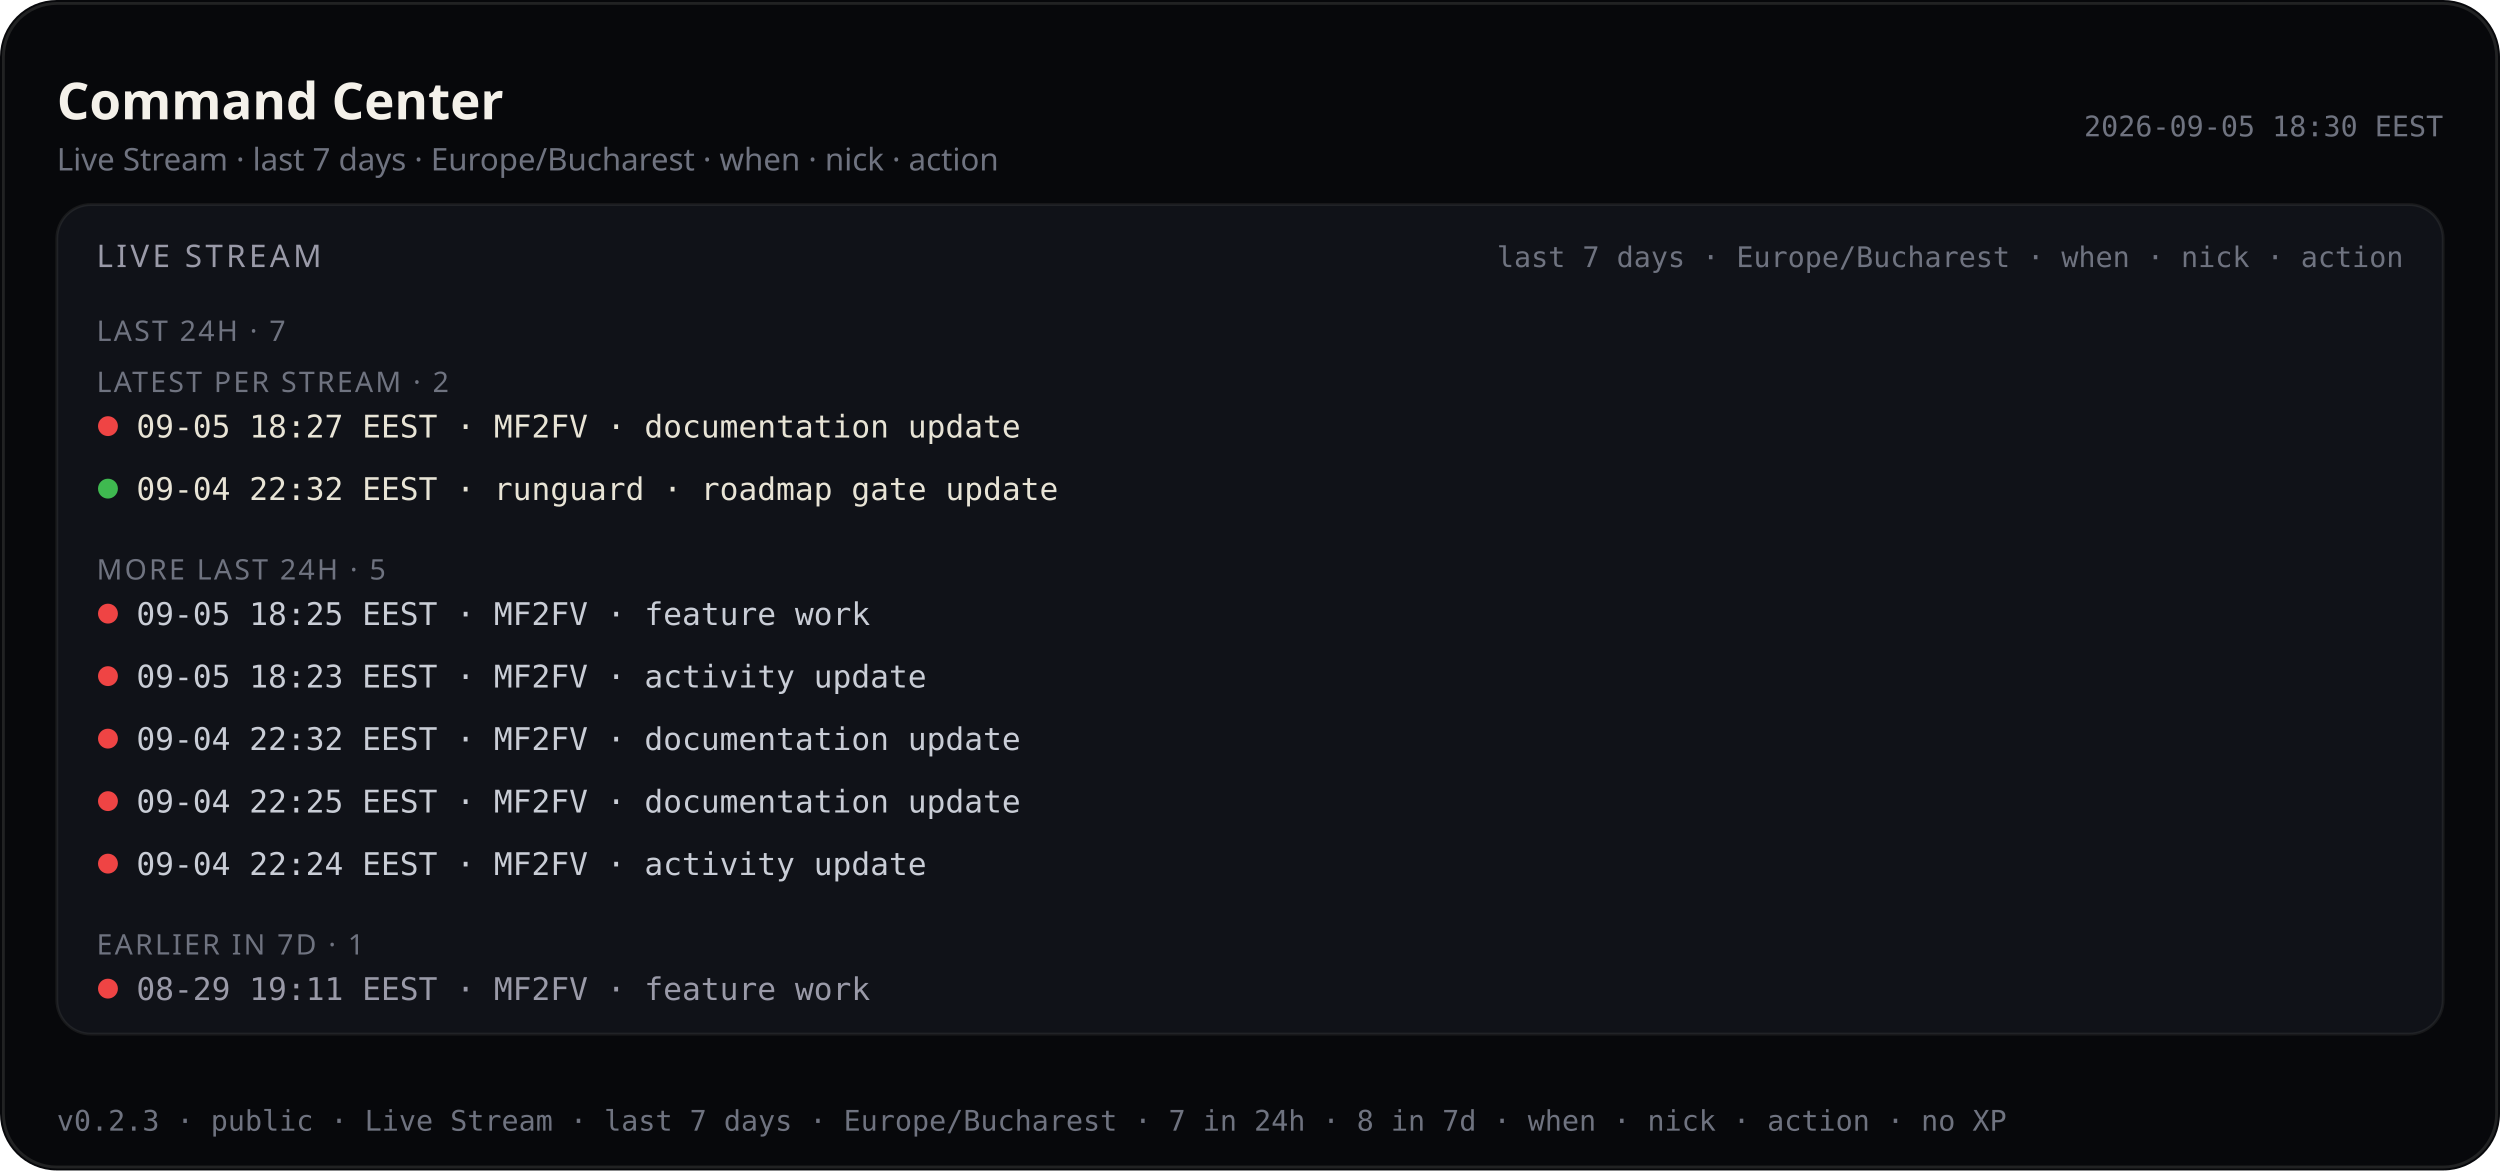
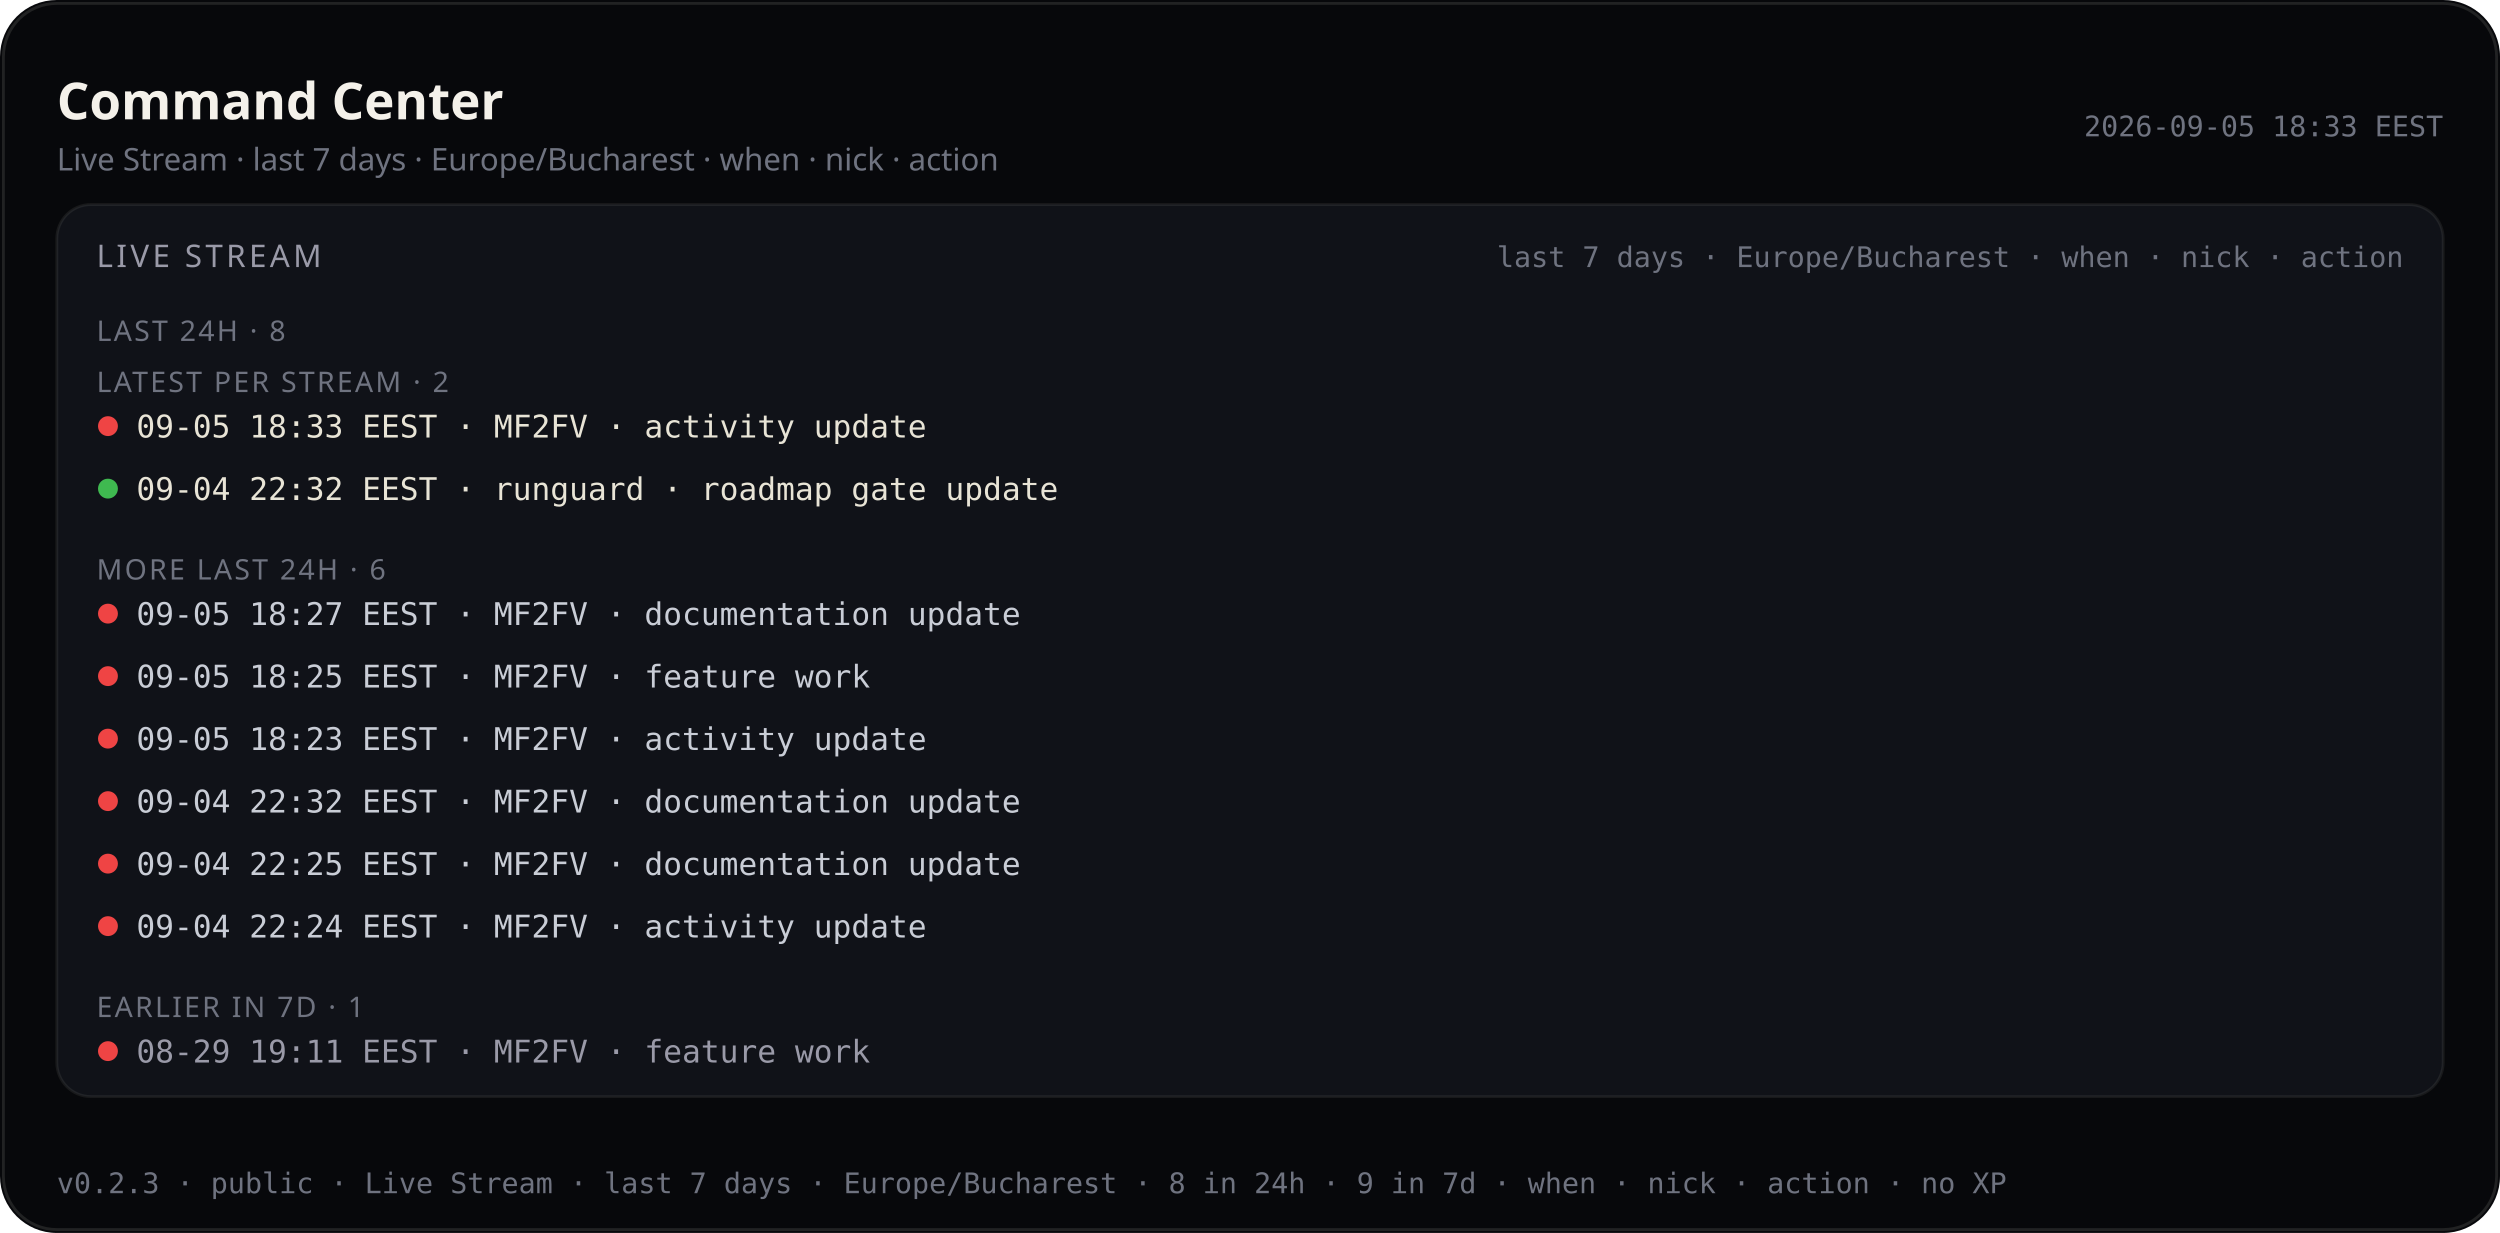
- <svg xmlns="http://www.w3.org/2000/svg" viewBox="0 0 880 412.0" width="880" height="412.0" role="img" aria-label="Command Center — Live Stream last 7 days (public)">
-   <rect width="880" height="412.0" rx="20" fill="#07080b" />
-   <rect x="1.2" y="1.2" width="877.6" height="409.6" rx="18.8" fill="none" stroke="rgba(232,228,214,0.12)" />
+ <svg xmlns="http://www.w3.org/2000/svg" viewBox="0 0 880 434.0" width="880" height="434.0" role="img" aria-label="Command Center — Live Stream last 7 days (public)">
+   <rect width="880" height="434.0" rx="20" fill="#07080b" />
+   <rect x="1.2" y="1.2" width="877.6" height="431.6" rx="18.8" fill="none" stroke="rgba(232,228,214,0.12)" />
  <text x="20" y="42" fill="#f4f1ea" font-size="18" font-family="ui-sans-serif, system-ui, sans-serif" font-weight="600">Command Center</text>
  <text x="20" y="60" fill="#6f7380" font-size="11" font-family="ui-sans-serif, system-ui, sans-serif">Live Stream · last 7 days · Europe/Bucharest · when · nick · action</text>
-   <text x="860" y="48" fill="#6f7380" font-size="10" text-anchor="end" font-family="ui-monospace, SFMono-Regular, monospace">2026-09-05 18:30 EEST</text>
-   <rect x="20" y="72" width="840" height="292.0" rx="12" fill="#101218" stroke="rgba(232,228,214,0.08)" />
+   <text x="860" y="48" fill="#6f7380" font-size="10" text-anchor="end" font-family="ui-monospace, SFMono-Regular, monospace">2026-09-05 18:33 EEST</text>
+   <rect x="20" y="72" width="840" height="314.0" rx="12" fill="#101218" stroke="rgba(232,228,214,0.08)" />
  <text x="34" y="94" fill="#9a9aa8" font-size="11" font-family="ui-sans-serif, system-ui, sans-serif" letter-spacing="1.2">LIVE STREAM</text>
  <text x="846" y="94" fill="#6f7380" font-size="10" text-anchor="end" font-family="ui-monospace, SFMono-Regular, monospace">last 7 days · Europe/Bucharest · when · nick · action</text>
  <defs>
    <clipPath id="live-stream-clip-pub">
-       <rect x="20" y="72" width="840" height="292.0" />
+       <rect x="20" y="72" width="840" height="314.0" />
    </clipPath>
  </defs>
  <g clip-path="url(#live-stream-clip-pub)">
-     <text x="34" y="120" fill="#6f7380" font-size="10" font-family="ui-sans-serif, system-ui, sans-serif" letter-spacing="0.8">LAST 24H · 7</text>
+     <text x="34" y="120" fill="#6f7380" font-size="10" font-family="ui-sans-serif, system-ui, sans-serif" letter-spacing="0.8">LAST 24H · 8</text>
    <text x="34" y="138.0" fill="#6f7380" font-size="10" font-family="ui-sans-serif, system-ui, sans-serif" letter-spacing="0.8">LATEST PER STREAM · 2</text>
    <circle cx="38" cy="150.0" r="3.5" fill="#ef4444" />
-     <text x="48" y="154.0" fill="#e8e4d6" font-size="11" font-family="ui-monospace, SFMono-Regular, monospace">09-05 18:27 EEST · MF2FV · documentation update</text>
+     <text x="48" y="154.0" fill="#e8e4d6" font-size="11" font-family="ui-monospace, SFMono-Regular, monospace">09-05 18:33 EEST · MF2FV · activity update</text>
    <circle cx="38" cy="172.0" r="3.5" fill="#3fb950" />
    <text x="48" y="176.0" fill="#e8e4d6" font-size="11" font-family="ui-monospace, SFMono-Regular, monospace">09-04 22:32 EEST · runguard · roadmap gate update</text>
-     <text x="34" y="204.0" fill="#6f7380" font-size="10" font-family="ui-sans-serif, system-ui, sans-serif" letter-spacing="0.8">MORE LAST 24H · 5</text>
+     <text x="34" y="204.0" fill="#6f7380" font-size="10" font-family="ui-sans-serif, system-ui, sans-serif" letter-spacing="0.8">MORE LAST 24H · 6</text>
    <circle cx="38" cy="216.0" r="3.5" fill="#ef4444" />
-     <text x="48" y="220.0" fill="#c9cdd6" font-size="11" font-family="ui-monospace, SFMono-Regular, monospace">09-05 18:25 EEST · MF2FV · feature work</text>
+     <text x="48" y="220.0" fill="#c9cdd6" font-size="11" font-family="ui-monospace, SFMono-Regular, monospace">09-05 18:27 EEST · MF2FV · documentation update</text>
    <circle cx="38" cy="238.0" r="3.5" fill="#ef4444" />
-     <text x="48" y="242.0" fill="#c9cdd6" font-size="11" font-family="ui-monospace, SFMono-Regular, monospace">09-05 18:23 EEST · MF2FV · activity update</text>
+     <text x="48" y="242.0" fill="#c9cdd6" font-size="11" font-family="ui-monospace, SFMono-Regular, monospace">09-05 18:25 EEST · MF2FV · feature work</text>
    <circle cx="38" cy="260.0" r="3.5" fill="#ef4444" />
-     <text x="48" y="264.0" fill="#c9cdd6" font-size="11" font-family="ui-monospace, SFMono-Regular, monospace">09-04 22:32 EEST · MF2FV · documentation update</text>
+     <text x="48" y="264.0" fill="#c9cdd6" font-size="11" font-family="ui-monospace, SFMono-Regular, monospace">09-05 18:23 EEST · MF2FV · activity update</text>
    <circle cx="38" cy="282.0" r="3.5" fill="#ef4444" />
-     <text x="48" y="286.0" fill="#c9cdd6" font-size="11" font-family="ui-monospace, SFMono-Regular, monospace">09-04 22:25 EEST · MF2FV · documentation update</text>
+     <text x="48" y="286.0" fill="#c9cdd6" font-size="11" font-family="ui-monospace, SFMono-Regular, monospace">09-04 22:32 EEST · MF2FV · documentation update</text>
    <circle cx="38" cy="304.0" r="3.5" fill="#ef4444" />
-     <text x="48" y="308.0" fill="#c9cdd6" font-size="11" font-family="ui-monospace, SFMono-Regular, monospace">09-04 22:24 EEST · MF2FV · activity update</text>
-     <text x="34" y="336.0" fill="#6f7380" font-size="10" font-family="ui-sans-serif, system-ui, sans-serif" letter-spacing="0.8">EARLIER IN 7D · 1</text>
-     <circle cx="38" cy="348.0" r="3.5" fill="#ef4444" />
-     <text x="48" y="352.0" fill="#9a9aa8" font-size="11" font-family="ui-monospace, SFMono-Regular, monospace">08-29 19:11 EEST · MF2FV · feature work</text>
+     <text x="48" y="308.0" fill="#c9cdd6" font-size="11" font-family="ui-monospace, SFMono-Regular, monospace">09-04 22:25 EEST · MF2FV · documentation update</text>
+     <circle cx="38" cy="326.0" r="3.5" fill="#ef4444" />
+     <text x="48" y="330.0" fill="#c9cdd6" font-size="11" font-family="ui-monospace, SFMono-Regular, monospace">09-04 22:24 EEST · MF2FV · activity update</text>
+     <text x="34" y="358.0" fill="#6f7380" font-size="10" font-family="ui-sans-serif, system-ui, sans-serif" letter-spacing="0.8">EARLIER IN 7D · 1</text>
+     <circle cx="38" cy="370.0" r="3.5" fill="#ef4444" />
+     <text x="48" y="374.0" fill="#9a9aa8" font-size="11" font-family="ui-monospace, SFMono-Regular, monospace">08-29 19:11 EEST · MF2FV · feature work</text>
  </g>
-   <text x="20" y="398.0" fill="#6f7380" font-size="10" font-family="ui-monospace, SFMono-Regular, monospace">v0.2.3 · public · Live Stream · last 7 days · Europe/Bucharest · 7 in 24h · 8 in 7d · when · nick · action · no XP</text>
+   <text x="20" y="420.0" fill="#6f7380" font-size="10" font-family="ui-monospace, SFMono-Regular, monospace">v0.2.3 · public · Live Stream · last 7 days · Europe/Bucharest · 8 in 24h · 9 in 7d · when · nick · action · no XP</text>
</svg>
